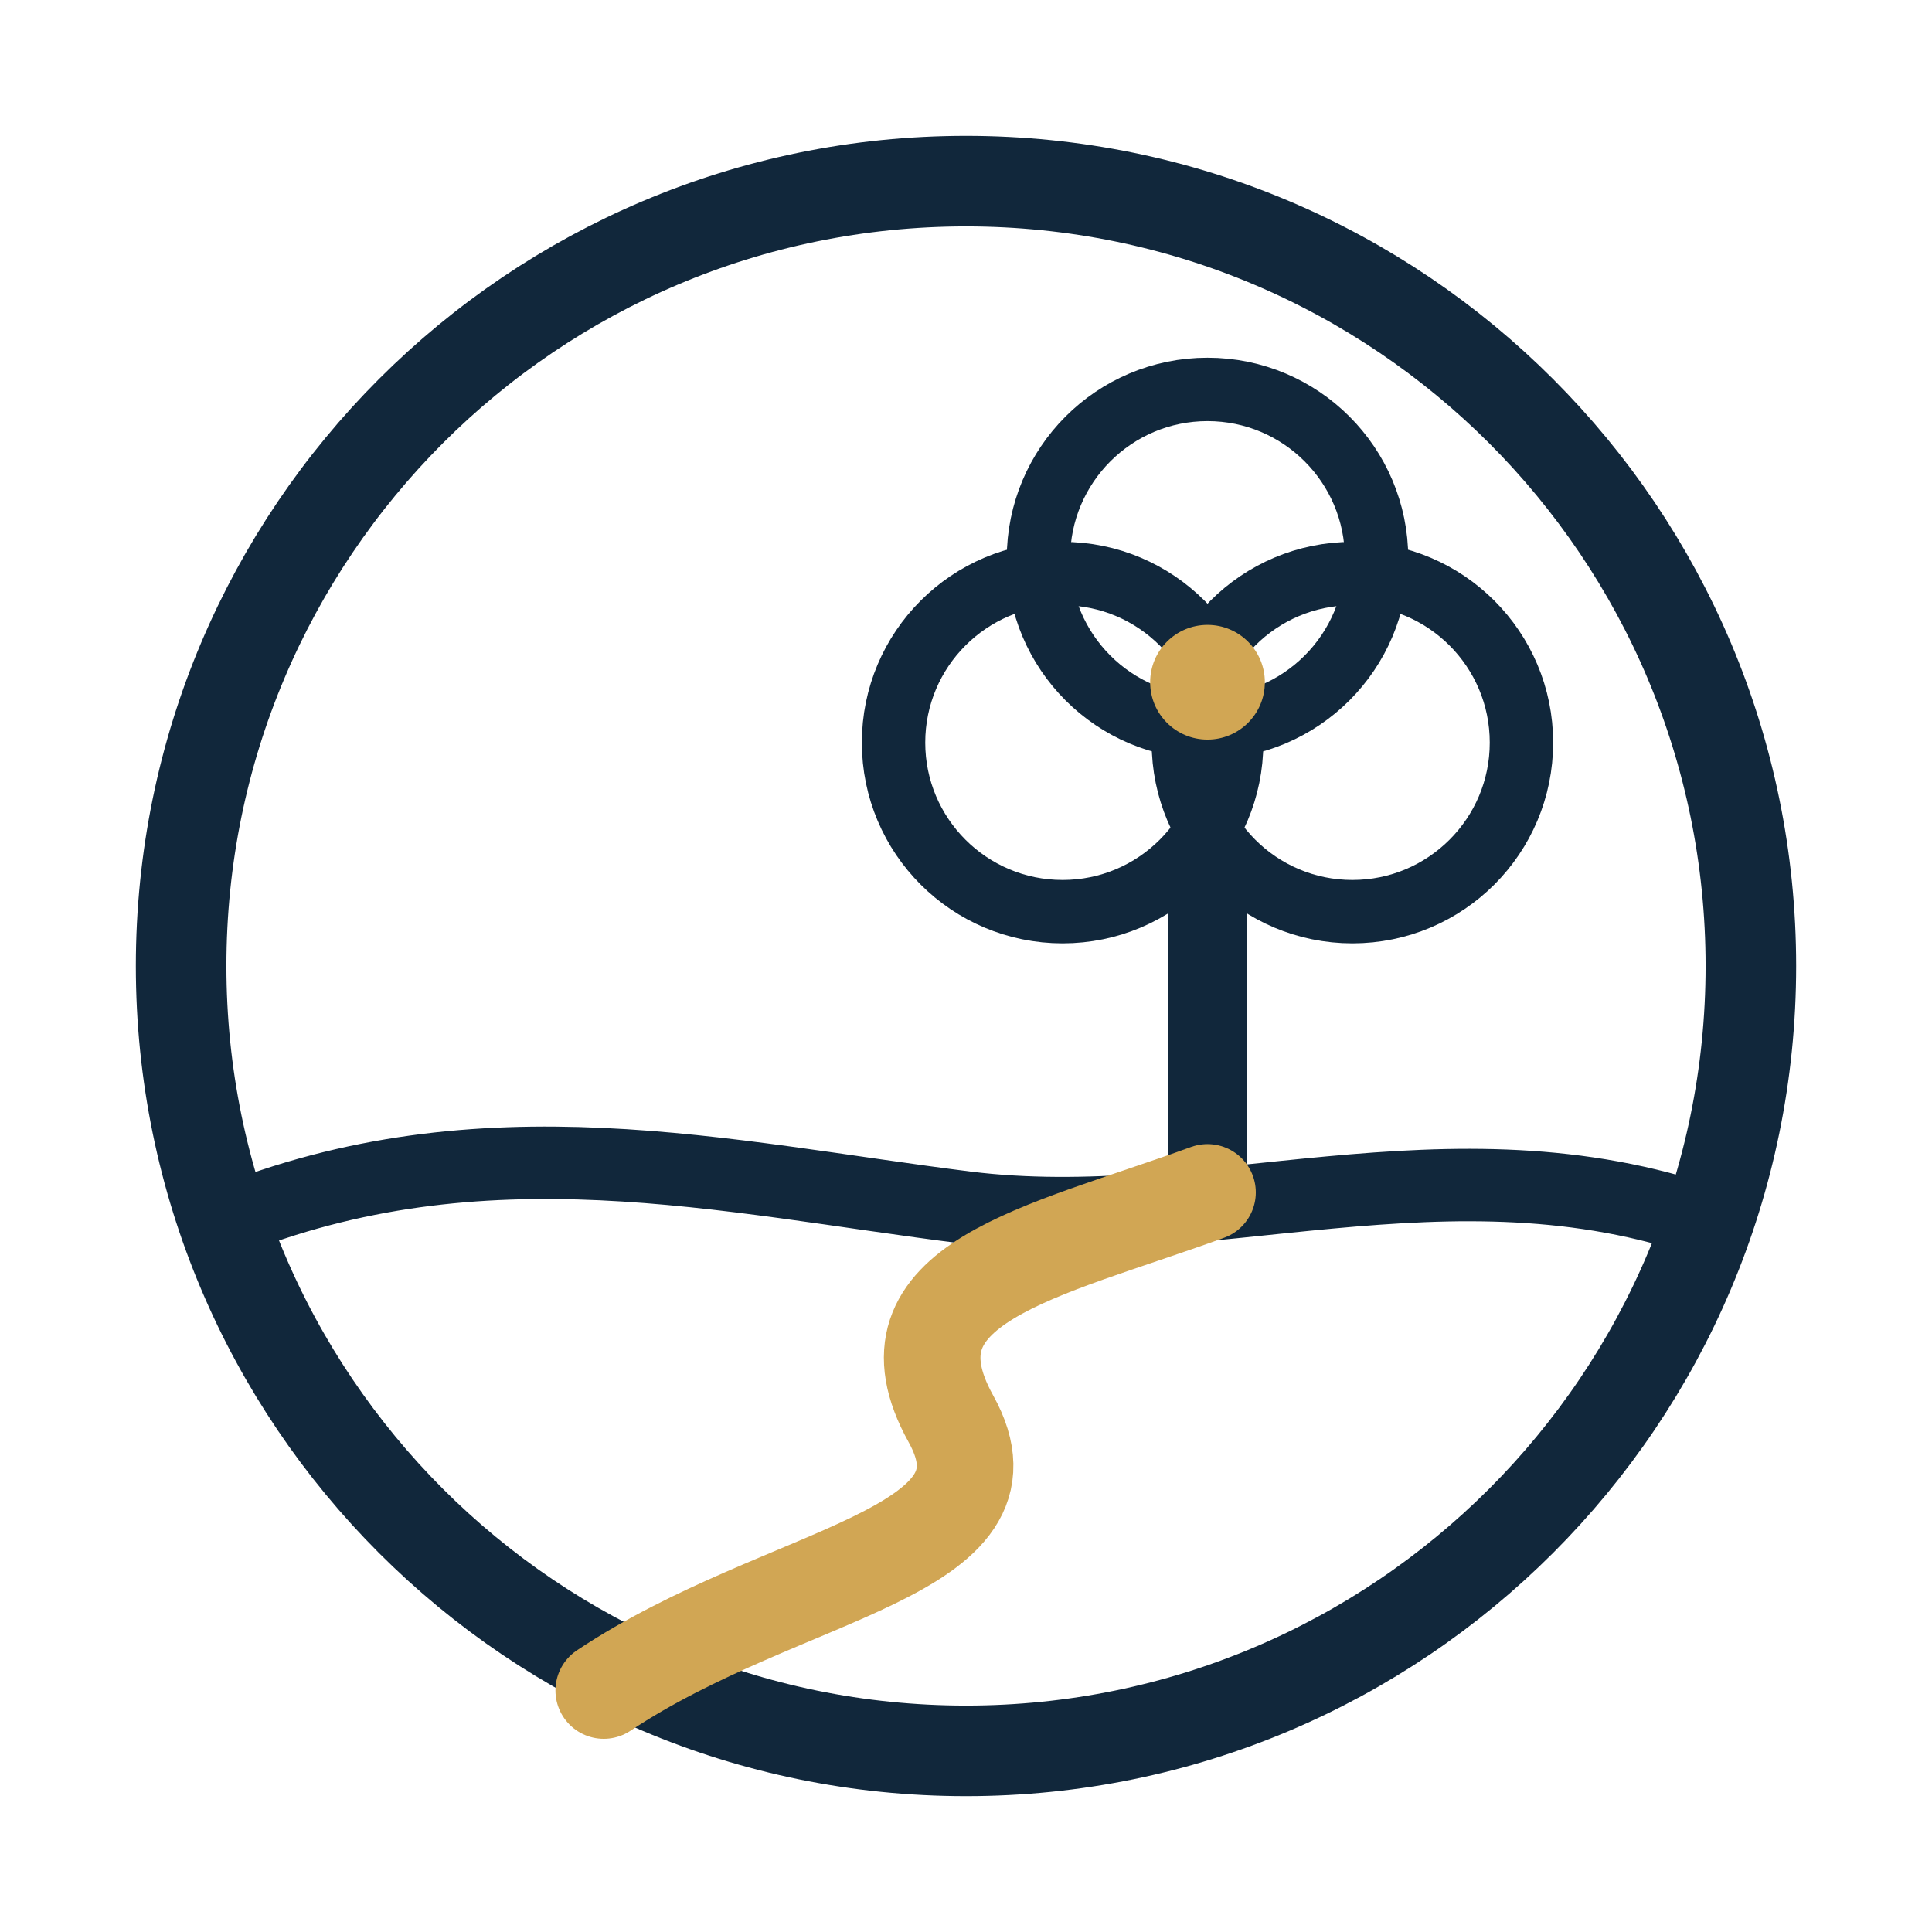
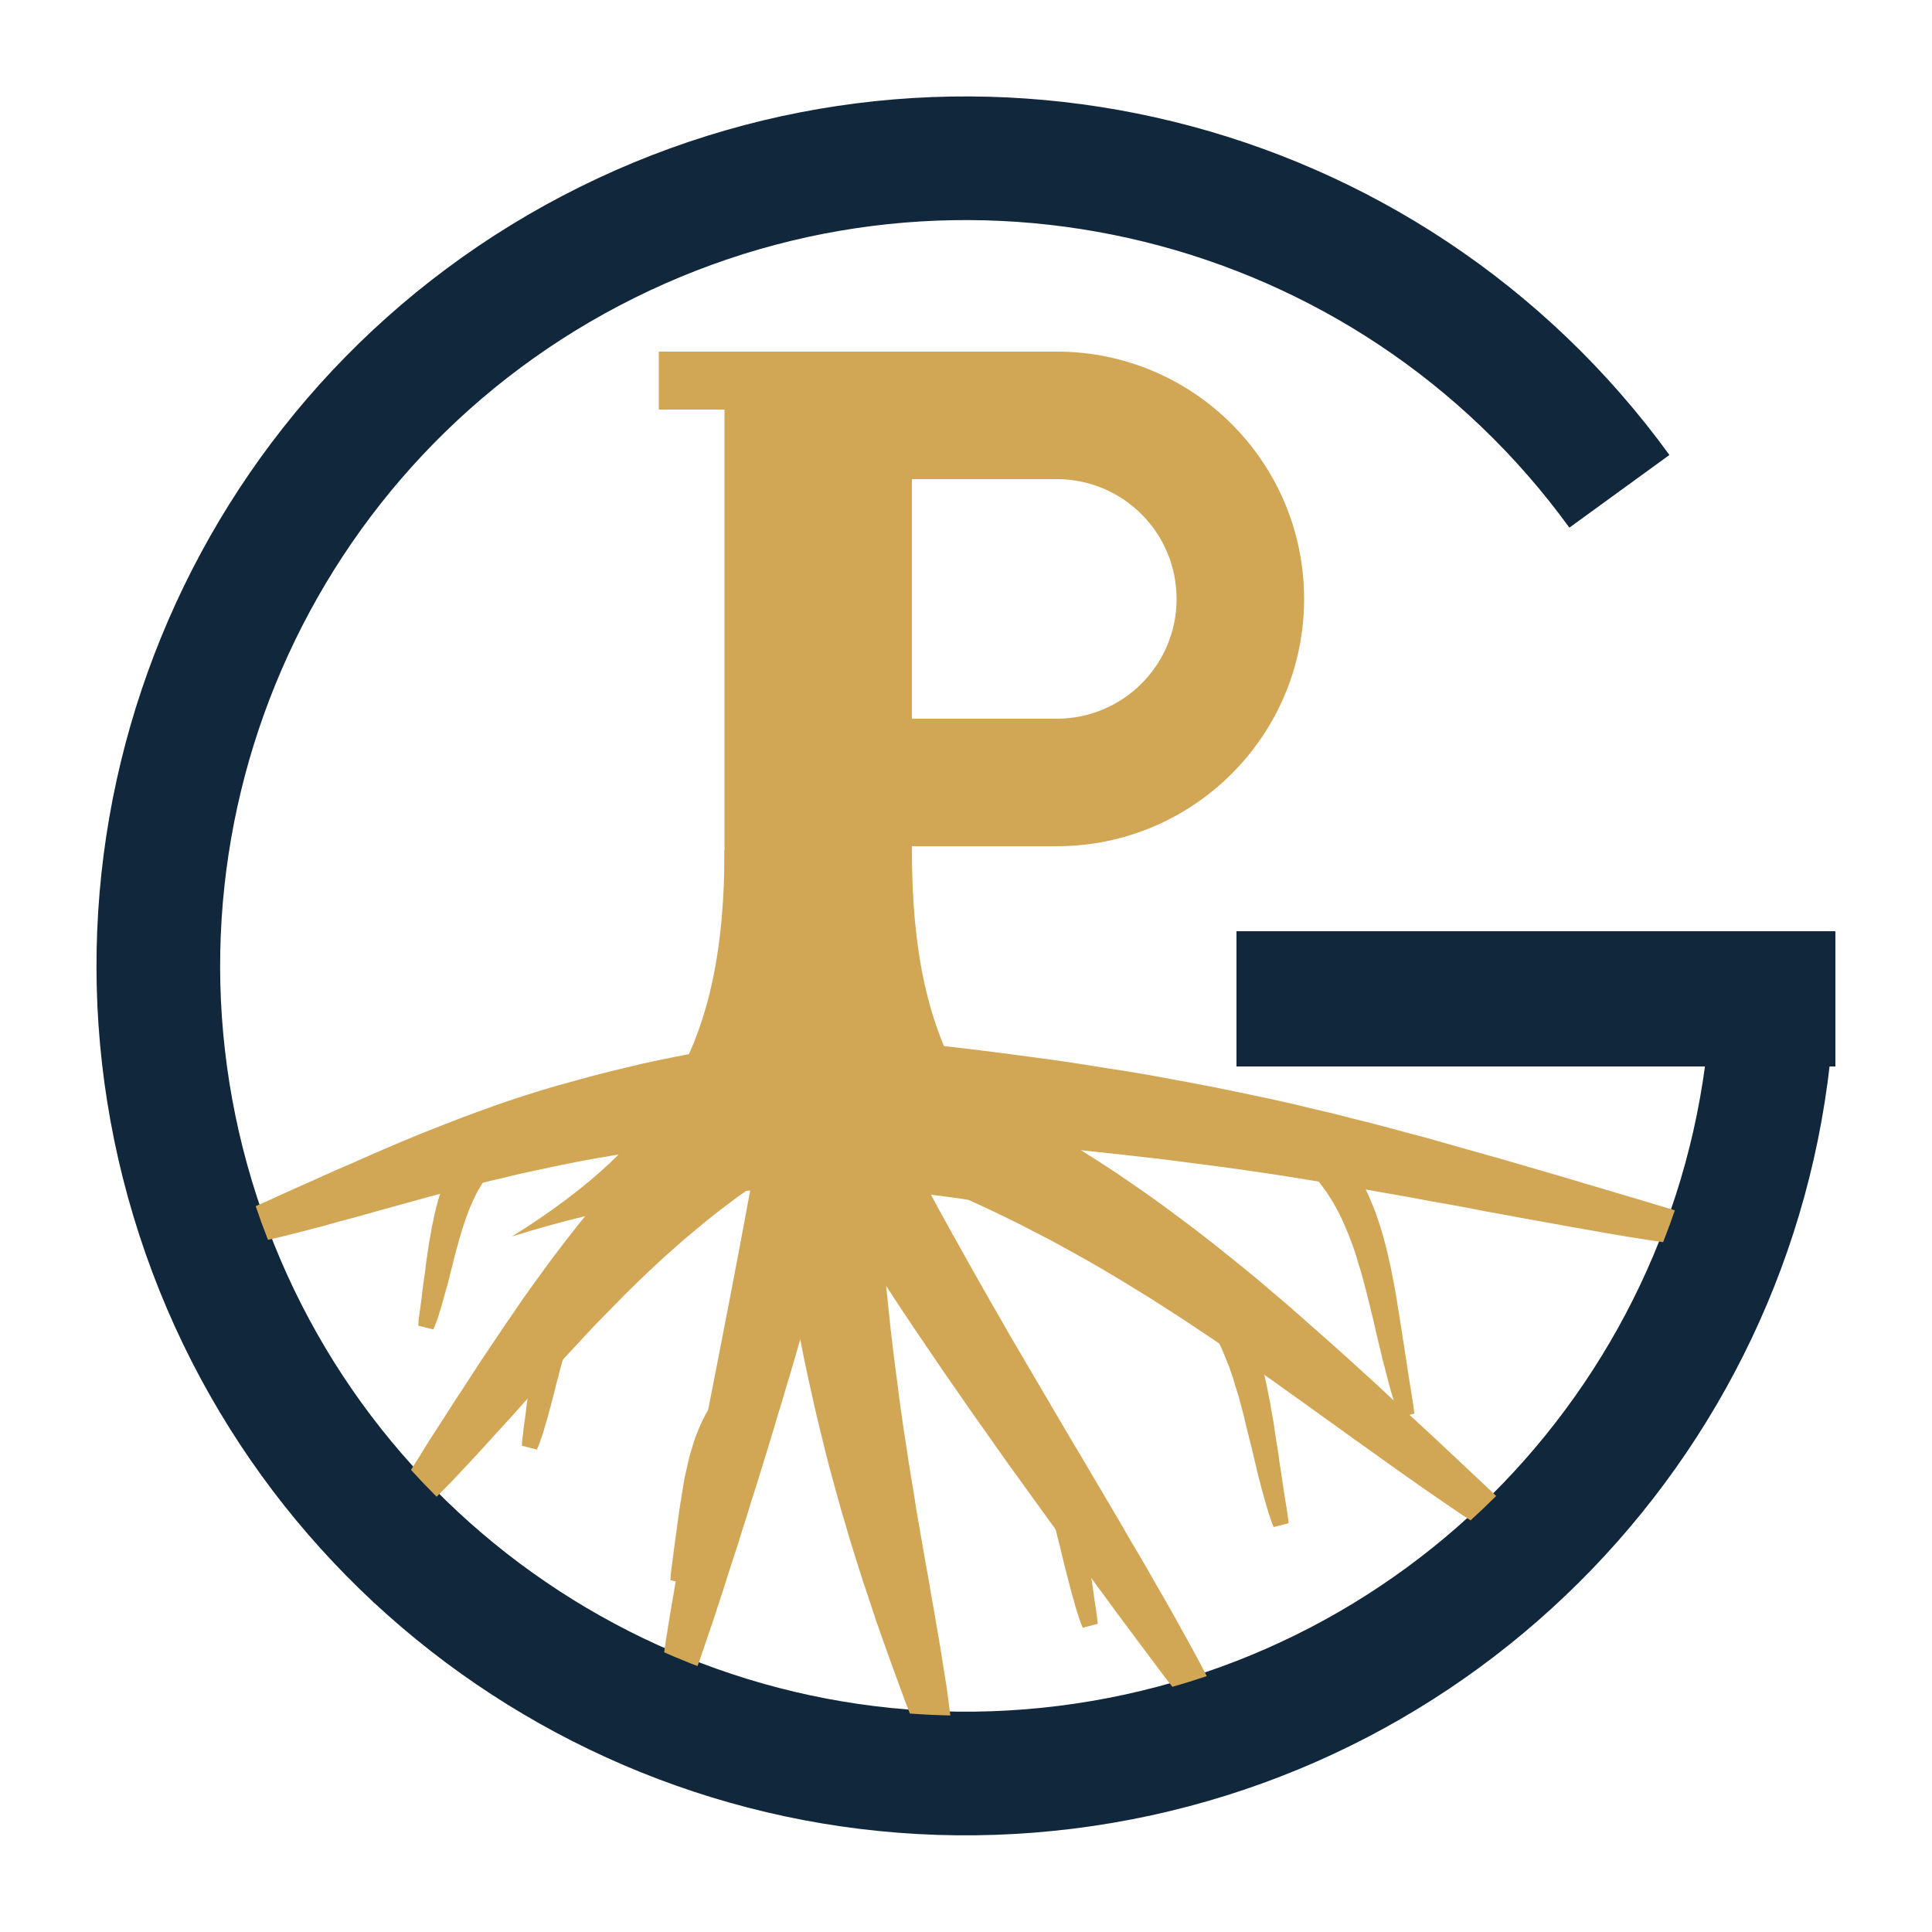
- <svg xmlns="http://www.w3.org/2000/svg" viewBox="0 0 64 64">
-   <circle cx="32" cy="32" r="26" fill="none" stroke="#11273b" stroke-width="3" />
-   <path d="M7.4 40.5 C16 37 24 39 32 40 S48 37.5 56.6 40.5" fill="none" stroke="#11273b" stroke-width="2.4" stroke-linecap="round" />
-   <circle cx="40" cy="18.5" r="5.6" fill="none" stroke="#11273b" stroke-width="2.1" />
-   <circle cx="35.2" cy="24.6" r="5.6" fill="none" stroke="#11273b" stroke-width="2.1" />
-   <circle cx="44.8" cy="24.6" r="5.6" fill="none" stroke="#11273b" stroke-width="2.1" />
-   <circle cx="40" cy="22.6" r="1.9" fill="#d1a654" />
-   <path d="M40 30.2 V39" fill="none" stroke="#11273b" stroke-width="2.6" stroke-linecap="round" />
-   <path d="M20 56 C26 52 34 51.5 31.5 47 S34.5 41.5 40 39.5" fill="none" stroke="#d1a654" stroke-width="3.2" stroke-linecap="round" />
+ <svg xmlns="http://www.w3.org/2000/svg" viewBox="0 0 1000 1000">
+   <defs>
+     <clipPath id="ina">
+       <circle cx="500" cy="500" r="388.0" />
+     </clipPath>
+   </defs>
+   <g transform="translate(0,0) scale(1.0)">
+     <path d="M838.2,254.3 A418,418 0 1 0 917.6,518.2" fill="none" stroke="#11273b" stroke-width="64" />
+     <rect x="640" y="482" width="310.0" height="70" fill="#11273b" />
+     <g fill="#d1a654">
+       <path d="M341,182 H547 A128,128 0 0 1 547,438 H472 V530 H375 V212 H341 Z M472,248 H547 A62,62 0 0 1 547,372 H472 Z" fill-rule="evenodd" />
+       <g clip-path="url(#ina)">
+         <path d="M375,440 C375,540 345,590 265,640 Q423.5,590 582,640 C502,590 472,540 472,440 Z" />
+         <path d="M420.8,535.1 L409.6,536.7 L398.7,538.3 L388.2,540.0 L378.1,541.7 L368.3,543.4 L358.8,545.2 L349.5,547.0 L340.6,548.8 L331.9,550.7 L323.5,552.7 L315.3,554.7 L307.4,556.7 L299.7,558.8 L292.1,560.9 L284.7,563.0 L277.5,565.2 L270.5,567.4 L263.6,569.7 L256.8,572.0 L250.2,574.4 L243.6,576.8 L237.2,579.2 L230.8,581.7 L224.4,584.2 L218.1,586.7 L211.8,589.3 L205.6,591.9 L199.3,594.6 L193.0,597.3 L186.7,600.1 L180.3,602.9 L173.8,605.7 L167.3,608.6 L160.7,611.6 L153.9,614.6 L147.0,617.7 L140.0,620.9 L132.8,624.1 L125.5,627.6 L118.1,631.5 L122.6,644.8 L130.9,643.5 L138.9,641.7 L146.6,639.9 L154.1,638.0 L161.5,636.1 L168.7,634.2 L175.7,632.2 L182.6,630.4 L189.4,628.5 L196.1,626.6 L202.7,624.8 L209.2,623.0 L215.7,621.2 L222.2,619.4 L228.6,617.7 L235.0,616.0 L241.4,614.4 L247.8,612.7 L254.2,611.1 L260.7,609.6 L267.3,608.0 L273.9,606.5 L280.7,605.1 L287.5,603.6 L294.5,602.2 L301.6,600.8 L308.9,599.5 L316.4,598.2 L324.1,596.9 L332.0,595.7 L340.1,594.4 L348.5,593.2 L357.1,592.1 L366.0,591.0 L375.2,589.9 L384.7,588.8 L394.6,587.8 L404.8,586.8 L415.3,585.8 L426.2,584.9Z" />
+         <path d="M249.2,584.2 L247.1,586.0 L245.1,588.0 L243.2,590.0 L241.4,592.0 L239.8,594.1 L238.2,596.3 L236.7,598.5 L235.3,600.7 L234.1,603.0 L232.9,605.3 L231.7,607.7 L230.7,610.0 L229.7,612.5 L228.8,614.9 L228.0,617.3 L227.2,619.8 L226.5,622.3 L225.8,624.9 L225.2,627.4 L224.6,630.0 L224.1,632.6 L223.5,635.2 L223.1,637.8 L222.6,640.5 L222.1,643.2 L221.7,645.9 L221.3,648.6 L220.9,651.4 L220.5,654.1 L220.2,656.9 L219.8,659.8 L219.4,662.6 L219.0,665.4 L218.6,668.3 L218.3,671.2 L217.9,674.2 L217.5,677.1 L217.1,680.1 L216.7,683.1 L216.5,686.2 L224.3,688.1 L225.5,685.2 L226.6,682.3 L227.5,679.3 L228.4,676.4 L229.2,673.5 L230.0,670.6 L230.8,667.8 L231.6,665.0 L232.3,662.2 L233.0,659.4 L233.7,656.7 L234.4,654.0 L235.0,651.4 L235.7,648.8 L236.4,646.2 L237.1,643.7 L237.8,641.2 L238.5,638.8 L239.2,636.4 L240.0,634.1 L240.7,631.8 L241.5,629.6 L242.3,627.5 L243.1,625.4 L244.0,623.3 L244.9,621.3 L245.8,619.4 L246.7,617.5 L247.7,615.7 L248.8,614.0 L249.8,612.3 L250.9,610.7 L252.1,609.2 L253.3,607.7 L254.6,606.2 L255.9,604.8 L257.2,603.5 L258.7,602.2 L260.1,601.0 L261.7,599.8Z" />
+         <path d="M409.1,534.8 L401.7,539.6 L394.5,544.4 L387.5,549.3 L380.7,554.3 L374.1,559.3 L367.7,564.4 L361.4,569.6 L355.3,574.8 L349.4,580.1 L343.6,585.4 L338.0,590.8 L332.6,596.3 L327.2,601.8 L322.0,607.4 L316.9,613.1 L311.9,618.8 L307.0,624.5 L302.2,630.3 L297.5,636.2 L292.8,642.2 L288.3,648.1 L283.7,654.2 L279.3,660.3 L274.8,666.5 L270.4,672.7 L266.1,679.0 L261.7,685.4 L257.4,691.8 L253.0,698.3 L248.6,704.9 L244.3,711.5 L239.9,718.3 L235.4,725.1 L231.0,732.0 L226.5,739.0 L221.9,746.1 L217.4,753.4 L212.8,760.7 L208.2,768.3 L203.9,776.3 L214.9,785.0 L221.7,779.0 L228.0,772.7 L234.1,766.5 L240.0,760.2 L245.8,754.0 L251.5,747.8 L257.0,741.7 L262.5,735.7 L267.9,729.7 L273.2,723.8 L278.4,718.0 L283.6,712.3 L288.7,706.7 L293.8,701.1 L298.9,695.6 L303.9,690.2 L308.9,684.9 L314.0,679.7 L319.0,674.6 L324.0,669.5 L329.0,664.6 L334.1,659.7 L339.2,654.9 L344.3,650.2 L349.5,645.6 L354.7,641.0 L360.0,636.6 L365.3,632.2 L370.7,627.9 L376.2,623.7 L381.8,619.5 L387.5,615.5 L393.3,611.4 L399.3,607.5 L405.3,603.6 L411.5,599.8 L417.9,596.1 L424.4,592.4 L431.1,588.7 L437.9,585.2Z" />
+         <path d="M302.2,648.0 L300.1,649.9 L298.1,651.8 L296.3,653.8 L294.5,655.8 L292.9,657.9 L291.3,660.0 L289.9,662.1 L288.5,664.4 L287.3,666.6 L286.1,668.9 L285.0,671.2 L284.0,673.5 L283.0,675.9 L282.1,678.3 L281.3,680.7 L280.6,683.1 L279.8,685.6 L279.2,688.1 L278.6,690.6 L278.0,693.1 L277.4,695.7 L276.9,698.3 L276.5,700.9 L276.0,703.5 L275.6,706.1 L275.2,708.8 L274.8,711.4 L274.4,714.2 L274.0,716.9 L273.6,719.6 L273.3,722.4 L272.9,725.2 L272.5,728.0 L272.2,730.8 L271.8,733.7 L271.4,736.5 L271.0,739.4 L270.7,742.4 L270.3,745.3 L270.1,748.3 L277.9,750.3 L279.1,747.4 L280.1,744.5 L281.1,741.7 L281.9,738.8 L282.8,735.9 L283.6,733.1 L284.3,730.3 L285.1,727.6 L285.8,724.8 L286.5,722.1 L287.2,719.4 L287.8,716.8 L288.5,714.2 L289.2,711.7 L289.8,709.1 L290.5,706.7 L291.2,704.2 L291.9,701.9 L292.6,699.5 L293.3,697.3 L294.1,695.0 L294.8,692.9 L295.6,690.7 L296.5,688.7 L297.3,686.7 L298.2,684.7 L299.1,682.8 L300.0,681.0 L301.0,679.3 L302.0,677.6 L303.0,675.9 L304.1,674.3 L305.3,672.8 L306.4,671.3 L307.7,669.9 L309.0,668.6 L310.3,667.3 L311.7,666.0 L313.1,664.8 L314.7,663.6Z" />
+         <path d="M399.0,555.0 L397.5,563.7 L396.1,572.3 L394.6,580.8 L393.1,589.2 L391.6,597.5 L390.1,605.8 L388.7,614.0 L387.2,622.1 L385.7,630.2 L384.2,638.2 L382.7,646.2 L381.2,654.1 L379.7,662.0 L378.2,669.8 L376.7,677.6 L375.2,685.3 L373.7,693.1 L372.2,700.8 L370.7,708.5 L369.2,716.1 L367.7,723.8 L366.2,731.5 L364.7,739.1 L363.3,746.8 L361.8,754.4 L360.3,762.1 L358.8,769.8 L357.3,777.4 L355.9,785.2 L354.4,792.9 L353.0,800.7 L351.6,808.5 L350.1,816.3 L348.8,824.2 L347.4,832.2 L346.1,840.1 L344.8,848.2 L343.6,856.3 L342.5,864.5 L341.9,872.9 L355.5,876.2 L358.8,868.5 L361.6,860.8 L364.3,853.0 L366.9,845.3 L369.5,837.7 L372.0,830.0 L374.5,822.4 L376.9,814.8 L379.3,807.3 L381.8,799.8 L384.1,792.3 L386.5,784.8 L388.8,777.3 L391.2,769.8 L393.5,762.4 L395.8,754.9 L398.1,747.4 L400.4,739.9 L402.6,732.4 L404.9,724.9 L407.1,717.4 L409.4,709.8 L411.6,702.3 L413.8,694.6 L416.0,687.0 L418.2,679.3 L420.4,671.5 L422.6,663.7 L424.7,655.9 L426.9,648.0 L429.0,640.0 L431.2,632.0 L433.3,623.9 L435.4,615.7 L437.6,607.5 L439.7,599.2 L441.8,590.7 L443.8,582.2 L445.9,573.7 L448.0,565.0Z" />
+         <path d="M380.8,712.7 L378.6,714.7 L376.6,716.6 L374.7,718.7 L372.8,720.8 L371.1,723.0 L369.5,725.2 L368.0,727.4 L366.6,729.7 L365.2,732.1 L364.0,734.5 L362.8,736.9 L361.8,739.3 L360.8,741.8 L359.8,744.3 L359.0,746.8 L358.2,749.4 L357.4,752.0 L356.7,754.6 L356.1,757.2 L355.5,759.9 L354.9,762.5 L354.3,765.2 L353.8,768.0 L353.4,770.7 L352.9,773.5 L352.5,776.3 L352.0,779.1 L351.6,781.9 L351.2,784.8 L350.8,787.7 L350.4,790.6 L350.0,793.5 L349.6,796.5 L349.2,799.4 L348.8,802.4 L348.4,805.5 L348.0,808.5 L347.6,811.6 L347.2,814.7 L347.0,817.9 L354.7,819.8 L356.0,816.8 L357.1,813.8 L358.0,810.7 L358.9,807.7 L359.8,804.7 L360.6,801.8 L361.4,798.8 L362.2,795.9 L362.9,793.0 L363.6,790.2 L364.4,787.4 L365.1,784.6 L365.8,781.9 L366.5,779.2 L367.2,776.5 L367.9,773.9 L368.6,771.4 L369.3,768.9 L370.0,766.4 L370.8,764.0 L371.6,761.6 L372.4,759.3 L373.2,757.1 L374.1,754.9 L375.0,752.8 L375.9,750.7 L376.8,748.8 L377.8,746.8 L378.8,745.0 L379.9,743.1 L381.0,741.4 L382.2,739.7 L383.4,738.1 L384.6,736.5 L385.9,735.0 L387.3,733.6 L388.7,732.2 L390.1,730.9 L391.7,729.6 L393.3,728.3Z" />
+         <path d="M395.6,561.9 L396.8,574.5 L398.1,586.9 L399.5,598.9 L400.9,610.7 L402.4,622.2 L404.0,633.4 L405.6,644.3 L407.3,655.0 L409.1,665.4 L410.8,675.6 L412.7,685.6 L414.6,695.3 L416.5,704.8 L418.5,714.1 L420.5,723.1 L422.5,732.0 L424.6,740.7 L426.7,749.2 L428.8,757.6 L431.0,765.7 L433.2,773.7 L435.4,781.6 L437.7,789.3 L439.9,796.9 L442.2,804.3 L444.5,811.6 L446.8,818.8 L449.2,825.9 L451.5,832.9 L453.8,839.8 L456.2,846.6 L458.6,853.4 L461.0,860.1 L463.4,866.7 L465.8,873.2 L468.2,879.8 L470.7,886.3 L473.3,892.7 L475.9,899.1 L479.1,905.4 L492.7,902.1 L492.6,895.0 L491.9,888.0 L491.0,881.1 L490.1,874.1 L489.0,867.2 L487.9,860.3 L486.8,853.3 L485.6,846.3 L484.4,839.3 L483.2,832.2 L481.9,825.1 L480.7,817.9 L479.4,810.7 L478.1,803.4 L476.8,795.9 L475.5,788.4 L474.2,780.8 L473.0,773.1 L471.7,765.3 L470.4,757.3 L469.2,749.2 L467.9,741.0 L466.7,732.6 L465.5,724.0 L464.4,715.3 L463.2,706.4 L462.1,697.3 L461.0,688.0 L460.0,678.5 L459.0,668.8 L458.0,658.9 L457.1,648.7 L456.2,638.3 L455.4,627.7 L454.6,616.8 L453.8,605.6 L453.2,594.2 L452.5,582.5 L451.9,570.4 L451.4,558.1Z" />
+         <path d="M401.4,571.7 L406.5,580.6 L411.6,589.5 L416.7,598.2 L421.9,606.8 L427.0,615.4 L432.2,623.8 L437.4,632.2 L442.6,640.5 L447.8,648.7 L453.0,656.9 L458.3,665.0 L463.5,673.0 L468.8,681.0 L474.1,688.9 L479.4,696.7 L484.7,704.5 L490.0,712.3 L495.4,720.0 L500.7,727.7 L506.1,735.4 L511.5,743.0 L516.9,750.7 L522.3,758.3 L527.8,765.9 L533.2,773.4 L538.7,781.0 L544.2,788.6 L549.7,796.2 L555.2,803.7 L560.8,811.3 L566.4,818.9 L572.0,826.5 L577.6,834.2 L583.3,841.8 L589.0,849.5 L594.8,857.2 L600.6,865.0 L606.5,872.7 L612.5,880.4 L618.9,888.0 L630.8,880.5 L626.6,871.4 L622.1,862.7 L617.5,854.1 L612.8,845.6 L608.1,837.1 L603.4,828.8 L598.6,820.5 L593.9,812.2 L589.1,804.0 L584.3,795.9 L579.6,787.7 L574.8,779.6 L570.1,771.6 L565.3,763.5 L560.6,755.5 L555.8,747.5 L551.1,739.5 L546.4,731.5 L541.7,723.5 L537.0,715.5 L532.3,707.5 L527.6,699.5 L522.9,691.5 L518.3,683.4 L513.6,675.3 L509.0,667.2 L504.4,659.1 L499.8,650.9 L495.2,642.7 L490.6,634.4 L486.0,626.1 L481.5,617.7 L477.0,609.3 L472.4,600.8 L467.9,592.3 L463.4,583.6 L458.9,574.9 L454.5,566.1 L450.0,557.3 L445.6,548.3Z" />
+         <path d="M515.3,733.3 L517.2,734.8 L519.1,736.4 L520.9,738.0 L522.6,739.7 L524.2,741.5 L525.8,743.3 L527.3,745.2 L528.7,747.2 L530.1,749.2 L531.4,751.4 L532.7,753.5 L533.9,755.8 L535.1,758.1 L536.2,760.5 L537.3,763.0 L538.3,765.5 L539.3,768.2 L540.3,770.8 L541.2,773.6 L542.1,776.4 L543.0,779.2 L543.8,782.2 L544.7,785.1 L545.5,788.2 L546.3,791.3 L547.1,794.4 L547.9,797.6 L548.7,800.8 L549.5,804.1 L550.3,807.4 L551.1,810.8 L552.0,814.2 L552.9,817.6 L553.8,821.1 L554.7,824.6 L555.7,828.1 L556.7,831.7 L557.8,835.3 L559.0,838.9 L560.4,842.5 L568.2,840.5 L567.8,836.8 L567.3,833.1 L566.7,829.5 L566.2,825.9 L565.7,822.3 L565.2,818.8 L564.6,815.3 L564.1,811.8 L563.6,808.4 L563.2,804.9 L562.7,801.5 L562.1,798.2 L561.6,794.8 L561.1,791.5 L560.6,788.2 L560.0,785.0 L559.4,781.7 L558.8,778.5 L558.1,775.4 L557.4,772.2 L556.7,769.1 L555.9,766.1 L555.1,763.0 L554.2,760.0 L553.2,757.0 L552.2,754.1 L551.1,751.2 L549.9,748.3 L548.7,745.5 L547.3,742.7 L545.9,739.9 L544.3,737.2 L542.7,734.6 L540.9,732.0 L539.0,729.4 L537.0,726.9 L534.9,724.5 L532.7,722.1 L530.3,719.9 L527.8,717.7Z" />
+         <path d="M413.7,587.3 L425.3,591.2 L436.7,595.1 L447.7,599.1 L458.4,603.1 L468.9,607.2 L479.1,611.4 L489.1,615.6 L498.8,619.9 L508.4,624.3 L517.7,628.7 L526.9,633.2 L535.8,637.8 L544.7,642.4 L553.4,647.2 L561.9,651.9 L570.4,656.8 L578.8,661.8 L587.0,666.8 L595.3,671.9 L603.4,677.1 L611.5,682.3 L619.6,687.7 L627.7,693.1 L635.8,698.6 L643.9,704.2 L652.0,709.9 L660.1,715.6 L668.3,721.5 L676.6,727.4 L684.9,733.4 L693.4,739.5 L701.9,745.6 L710.6,751.8 L719.4,758.1 L728.3,764.4 L737.4,770.8 L746.7,777.2 L756.2,783.7 L766.0,790.1 L776.3,796.1 L785.0,785.1 L776.7,776.5 L768.3,768.5 L760.0,760.7 L751.8,753.0 L743.7,745.4 L735.7,738.0 L727.8,730.7 L719.9,723.5 L712.2,716.3 L704.5,709.3 L696.8,702.3 L689.2,695.5 L681.5,688.7 L673.9,682.0 L666.3,675.3 L658.6,668.8 L651.0,662.3 L643.2,655.9 L635.4,649.6 L627.5,643.3 L619.5,637.1 L611.4,631.0 L603.2,624.9 L594.9,618.9 L586.4,613.0 L577.8,607.1 L568.9,601.3 L559.9,595.6 L550.8,590.0 L541.4,584.4 L531.7,578.9 L521.9,573.5 L511.8,568.1 L501.4,562.8 L490.8,557.6 L479.9,552.5 L468.7,547.4 L457.2,542.5 L445.4,537.5 L433.3,532.7Z" />
+         <path d="M609.2,668.0 L611.4,669.7 L613.5,671.5 L615.6,673.4 L617.5,675.3 L619.3,677.3 L621.1,679.4 L622.8,681.6 L624.4,683.8 L625.9,686.1 L627.4,688.5 L628.8,691.0 L630.2,693.5 L631.5,696.2 L632.7,698.9 L633.9,701.7 L635.0,704.5 L636.2,707.4 L637.2,710.4 L638.3,713.5 L639.2,716.7 L640.2,719.9 L641.2,723.1 L642.1,726.5 L643.0,729.8 L643.9,733.3 L644.7,736.8 L645.6,740.4 L646.5,744.0 L647.4,747.6 L648.3,751.3 L649.2,755.1 L650.1,758.9 L651.0,762.7 L652.0,766.6 L653.0,770.5 L654.1,774.4 L655.2,778.4 L656.4,782.4 L657.7,786.4 L659.2,790.4 L667.0,788.4 L666.5,784.3 L665.9,780.2 L665.2,776.2 L664.6,772.2 L664.0,768.2 L663.4,764.3 L662.8,760.4 L662.2,756.5 L661.7,752.6 L661.1,748.8 L660.5,745.1 L659.9,741.3 L659.4,737.6 L658.8,733.9 L658.1,730.3 L657.5,726.6 L656.8,723.1 L656.1,719.5 L655.4,716.0 L654.6,712.5 L653.8,709.1 L652.9,705.7 L651.9,702.3 L650.9,699.0 L649.9,695.7 L648.7,692.4 L647.5,689.2 L646.2,686.1 L644.8,682.9 L643.3,679.9 L641.7,676.8 L640.0,673.8 L638.1,670.9 L636.2,668.1 L634.1,665.3 L631.9,662.5 L629.6,659.9 L627.1,657.3 L624.5,654.8 L621.7,652.4Z" />
+         <path d="M421.7,584.9 L438.2,585.9 L454.2,586.9 L469.7,587.9 L484.6,588.9 L499.1,590.0 L513.0,591.1 L526.6,592.3 L539.7,593.4 L552.4,594.6 L564.7,595.9 L576.7,597.2 L588.4,598.5 L599.8,599.8 L610.8,601.2 L621.7,602.6 L632.3,604.0 L642.6,605.4 L652.8,606.9 L662.9,608.4 L672.8,610.0 L682.6,611.6 L692.3,613.2 L701.9,614.8 L711.5,616.5 L721.1,618.2 L730.7,619.9 L740.3,621.7 L750.0,623.4 L759.7,625.2 L769.5,627.1 L779.5,628.9 L789.6,630.8 L799.8,632.6 L810.2,634.5 L820.9,636.4 L831.7,638.3 L842.9,640.2 L854.3,642.0 L866.0,643.7 L878.1,645.0 L881.2,631.3 L869.7,627.3 L858.4,623.9 L847.4,620.6 L836.6,617.4 L826.1,614.3 L815.7,611.2 L805.6,608.2 L795.6,605.3 L785.7,602.4 L776.0,599.6 L766.4,596.9 L756.8,594.2 L747.3,591.5 L737.8,588.8 L728.3,586.3 L718.7,583.7 L709.2,581.2 L699.5,578.8 L689.8,576.3 L679.9,574.0 L670.0,571.6 L659.8,569.3 L649.5,567.1 L639.0,564.9 L628.2,562.7 L617.3,560.6 L606.0,558.5 L594.5,556.4 L582.6,554.4 L570.4,552.5 L557.9,550.5 L544.9,548.6 L531.6,546.8 L517.9,545.0 L503.7,543.2 L489.0,541.5 L473.9,539.8 L458.2,538.2 L442.1,536.6 L425.3,535.1Z" />
+         <path d="M670.1,599.8 L672.6,601.7 L674.9,603.7 L677.1,605.8 L679.2,607.9 L681.2,610.1 L683.2,612.4 L685.0,614.8 L686.8,617.3 L688.4,619.8 L690.1,622.5 L691.6,625.2 L693.1,628.0 L694.5,630.9 L695.8,633.8 L697.1,636.9 L698.4,640.0 L699.6,643.2 L700.8,646.5 L701.9,649.8 L702.9,653.3 L704.0,656.8 L705.0,660.3 L706.0,664.0 L707.0,667.7 L707.9,671.4 L708.9,675.3 L709.8,679.1 L710.8,683.1 L711.7,687.1 L712.6,691.1 L713.6,695.2 L714.6,699.3 L715.6,703.5 L716.7,707.7 L717.8,712.0 L718.9,716.3 L720.1,720.6 L721.4,724.9 L722.7,729.3 L724.3,733.6 L732.1,731.7 L731.5,727.2 L730.8,722.7 L730.1,718.4 L729.4,714.0 L728.7,709.7 L728.1,705.4 L727.4,701.2 L726.8,696.9 L726.1,692.8 L725.5,688.6 L724.8,684.5 L724.2,680.4 L723.5,676.4 L722.9,672.4 L722.2,668.4 L721.5,664.5 L720.7,660.6 L720.0,656.7 L719.1,652.9 L718.3,649.2 L717.4,645.4 L716.4,641.7 L715.4,638.1 L714.3,634.5 L713.1,630.9 L711.9,627.4 L710.5,623.9 L709.1,620.5 L707.6,617.1 L706.0,613.8 L704.2,610.5 L702.4,607.3 L700.4,604.2 L698.3,601.1 L696.0,598.1 L693.6,595.1 L691.1,592.3 L688.4,589.5 L685.6,586.8 L682.6,584.2Z" />
+       </g>
+     </g>
+   </g>
</svg>
